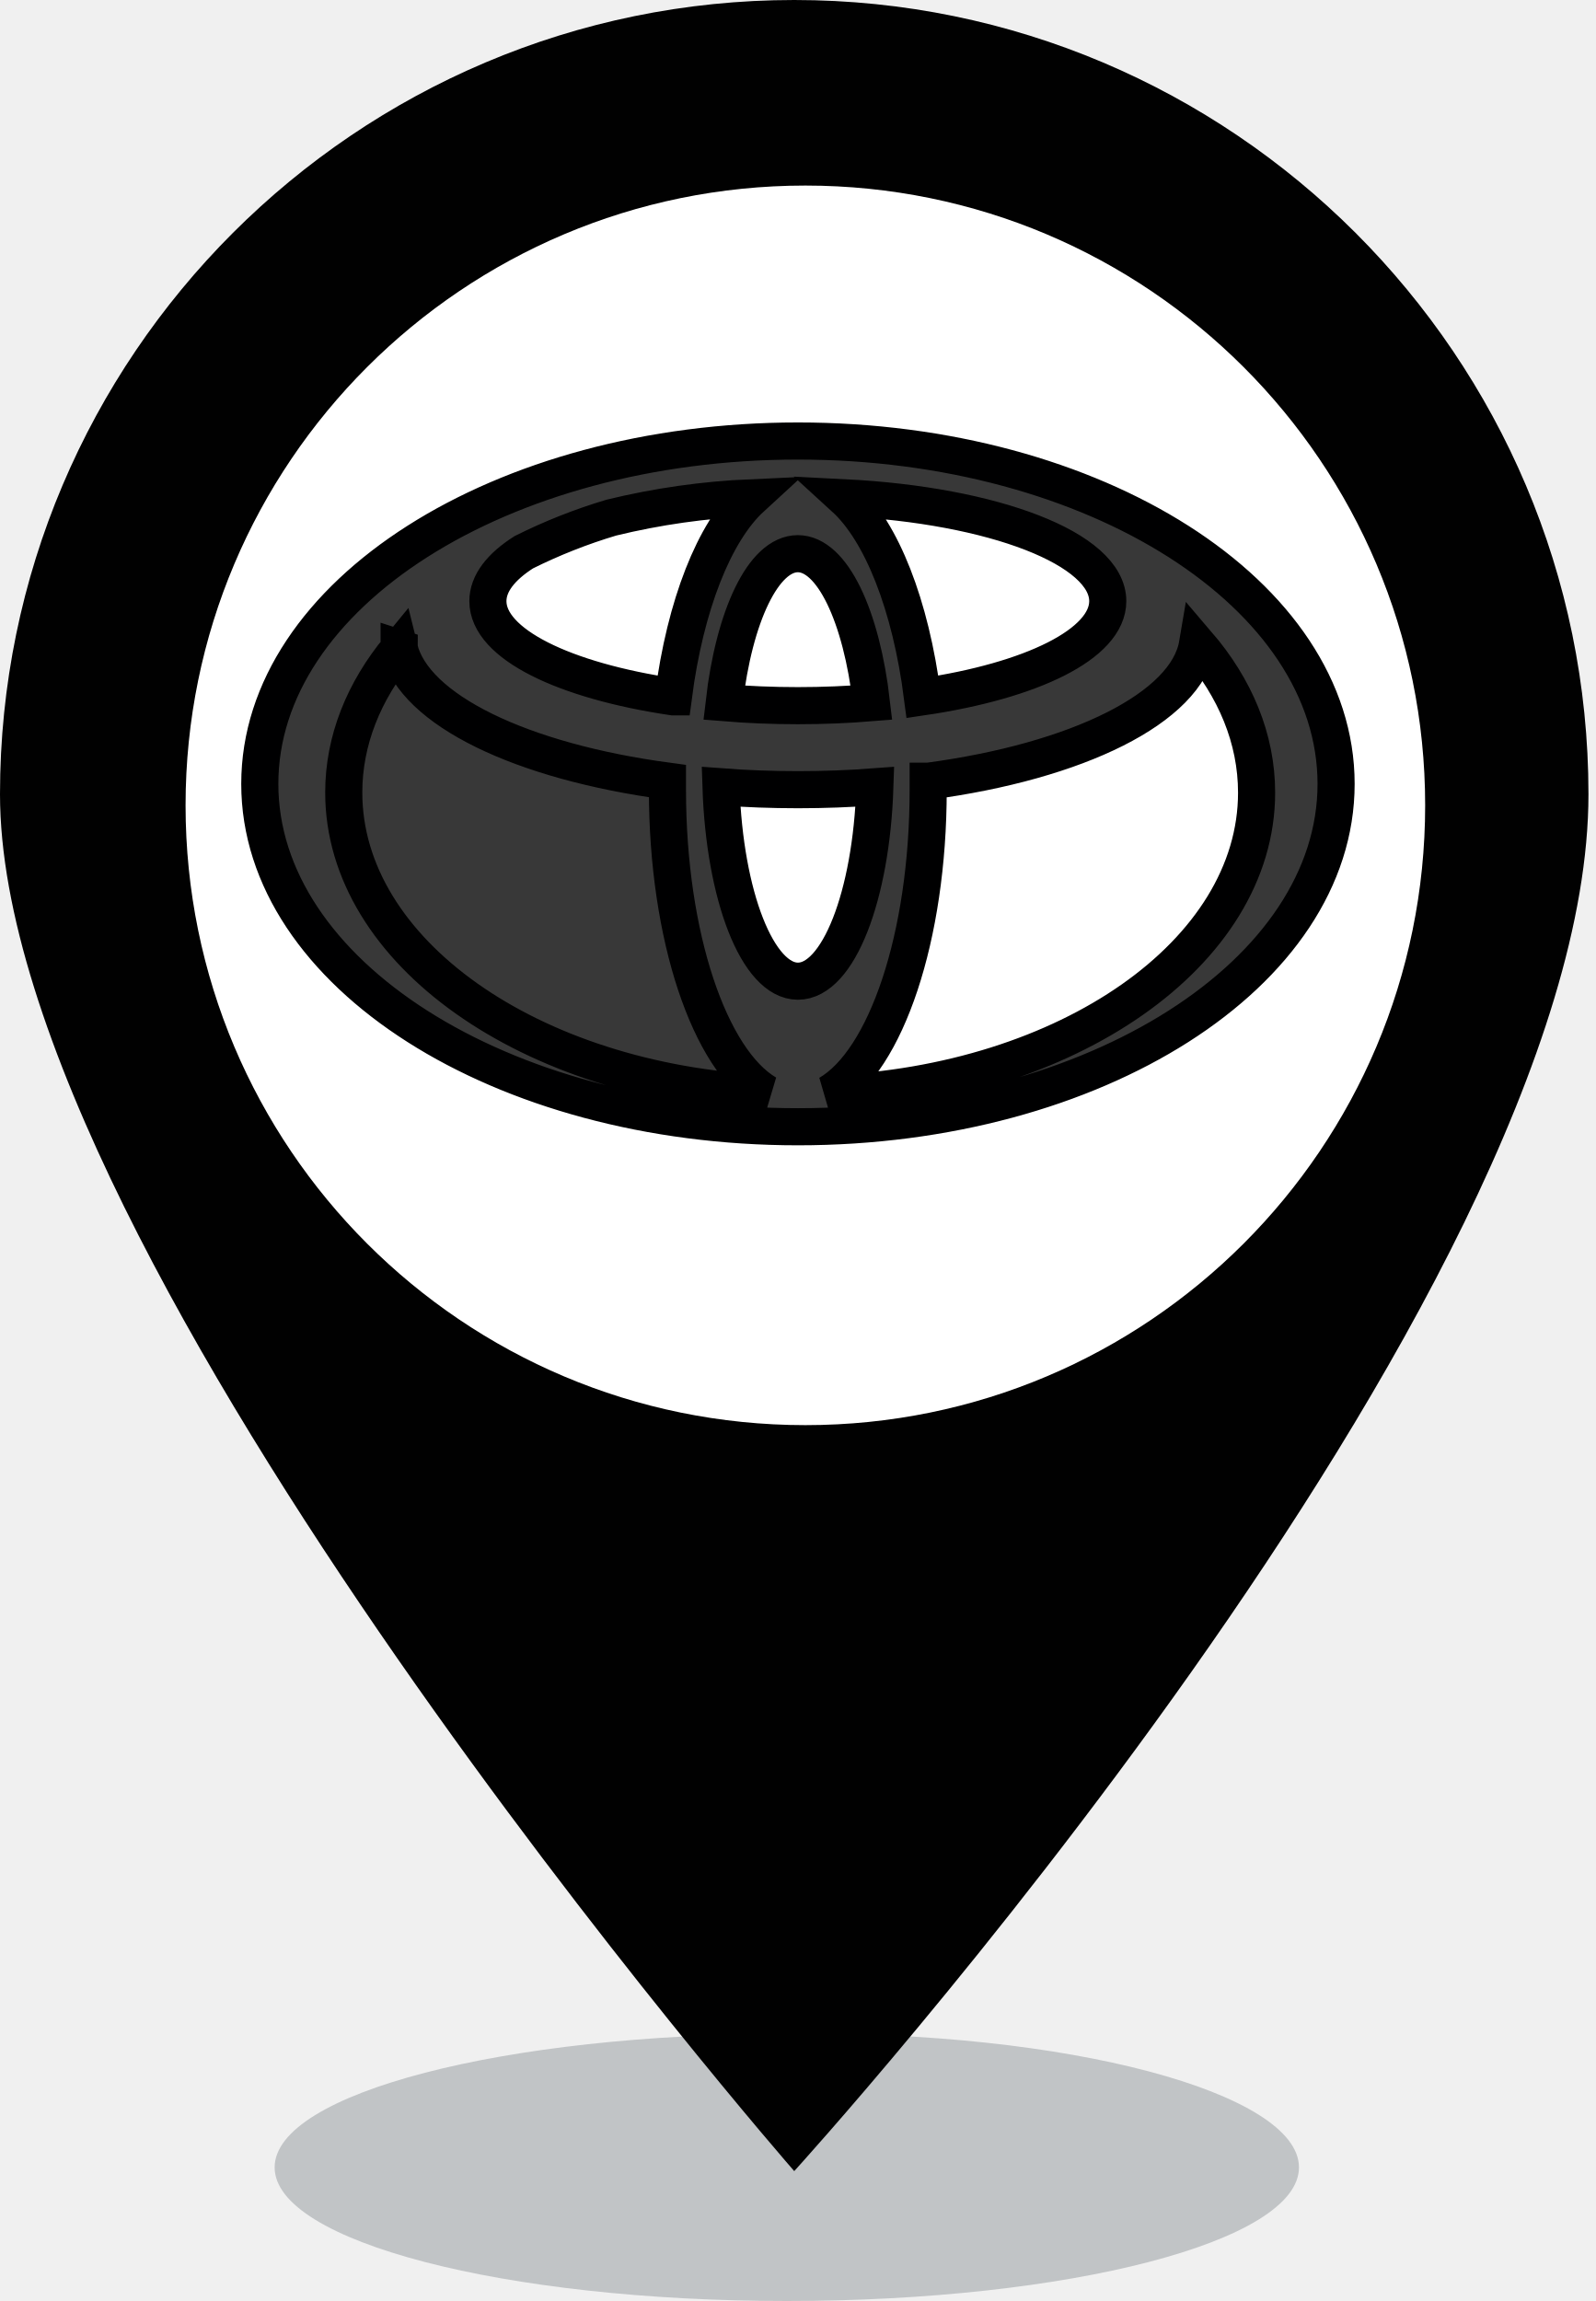
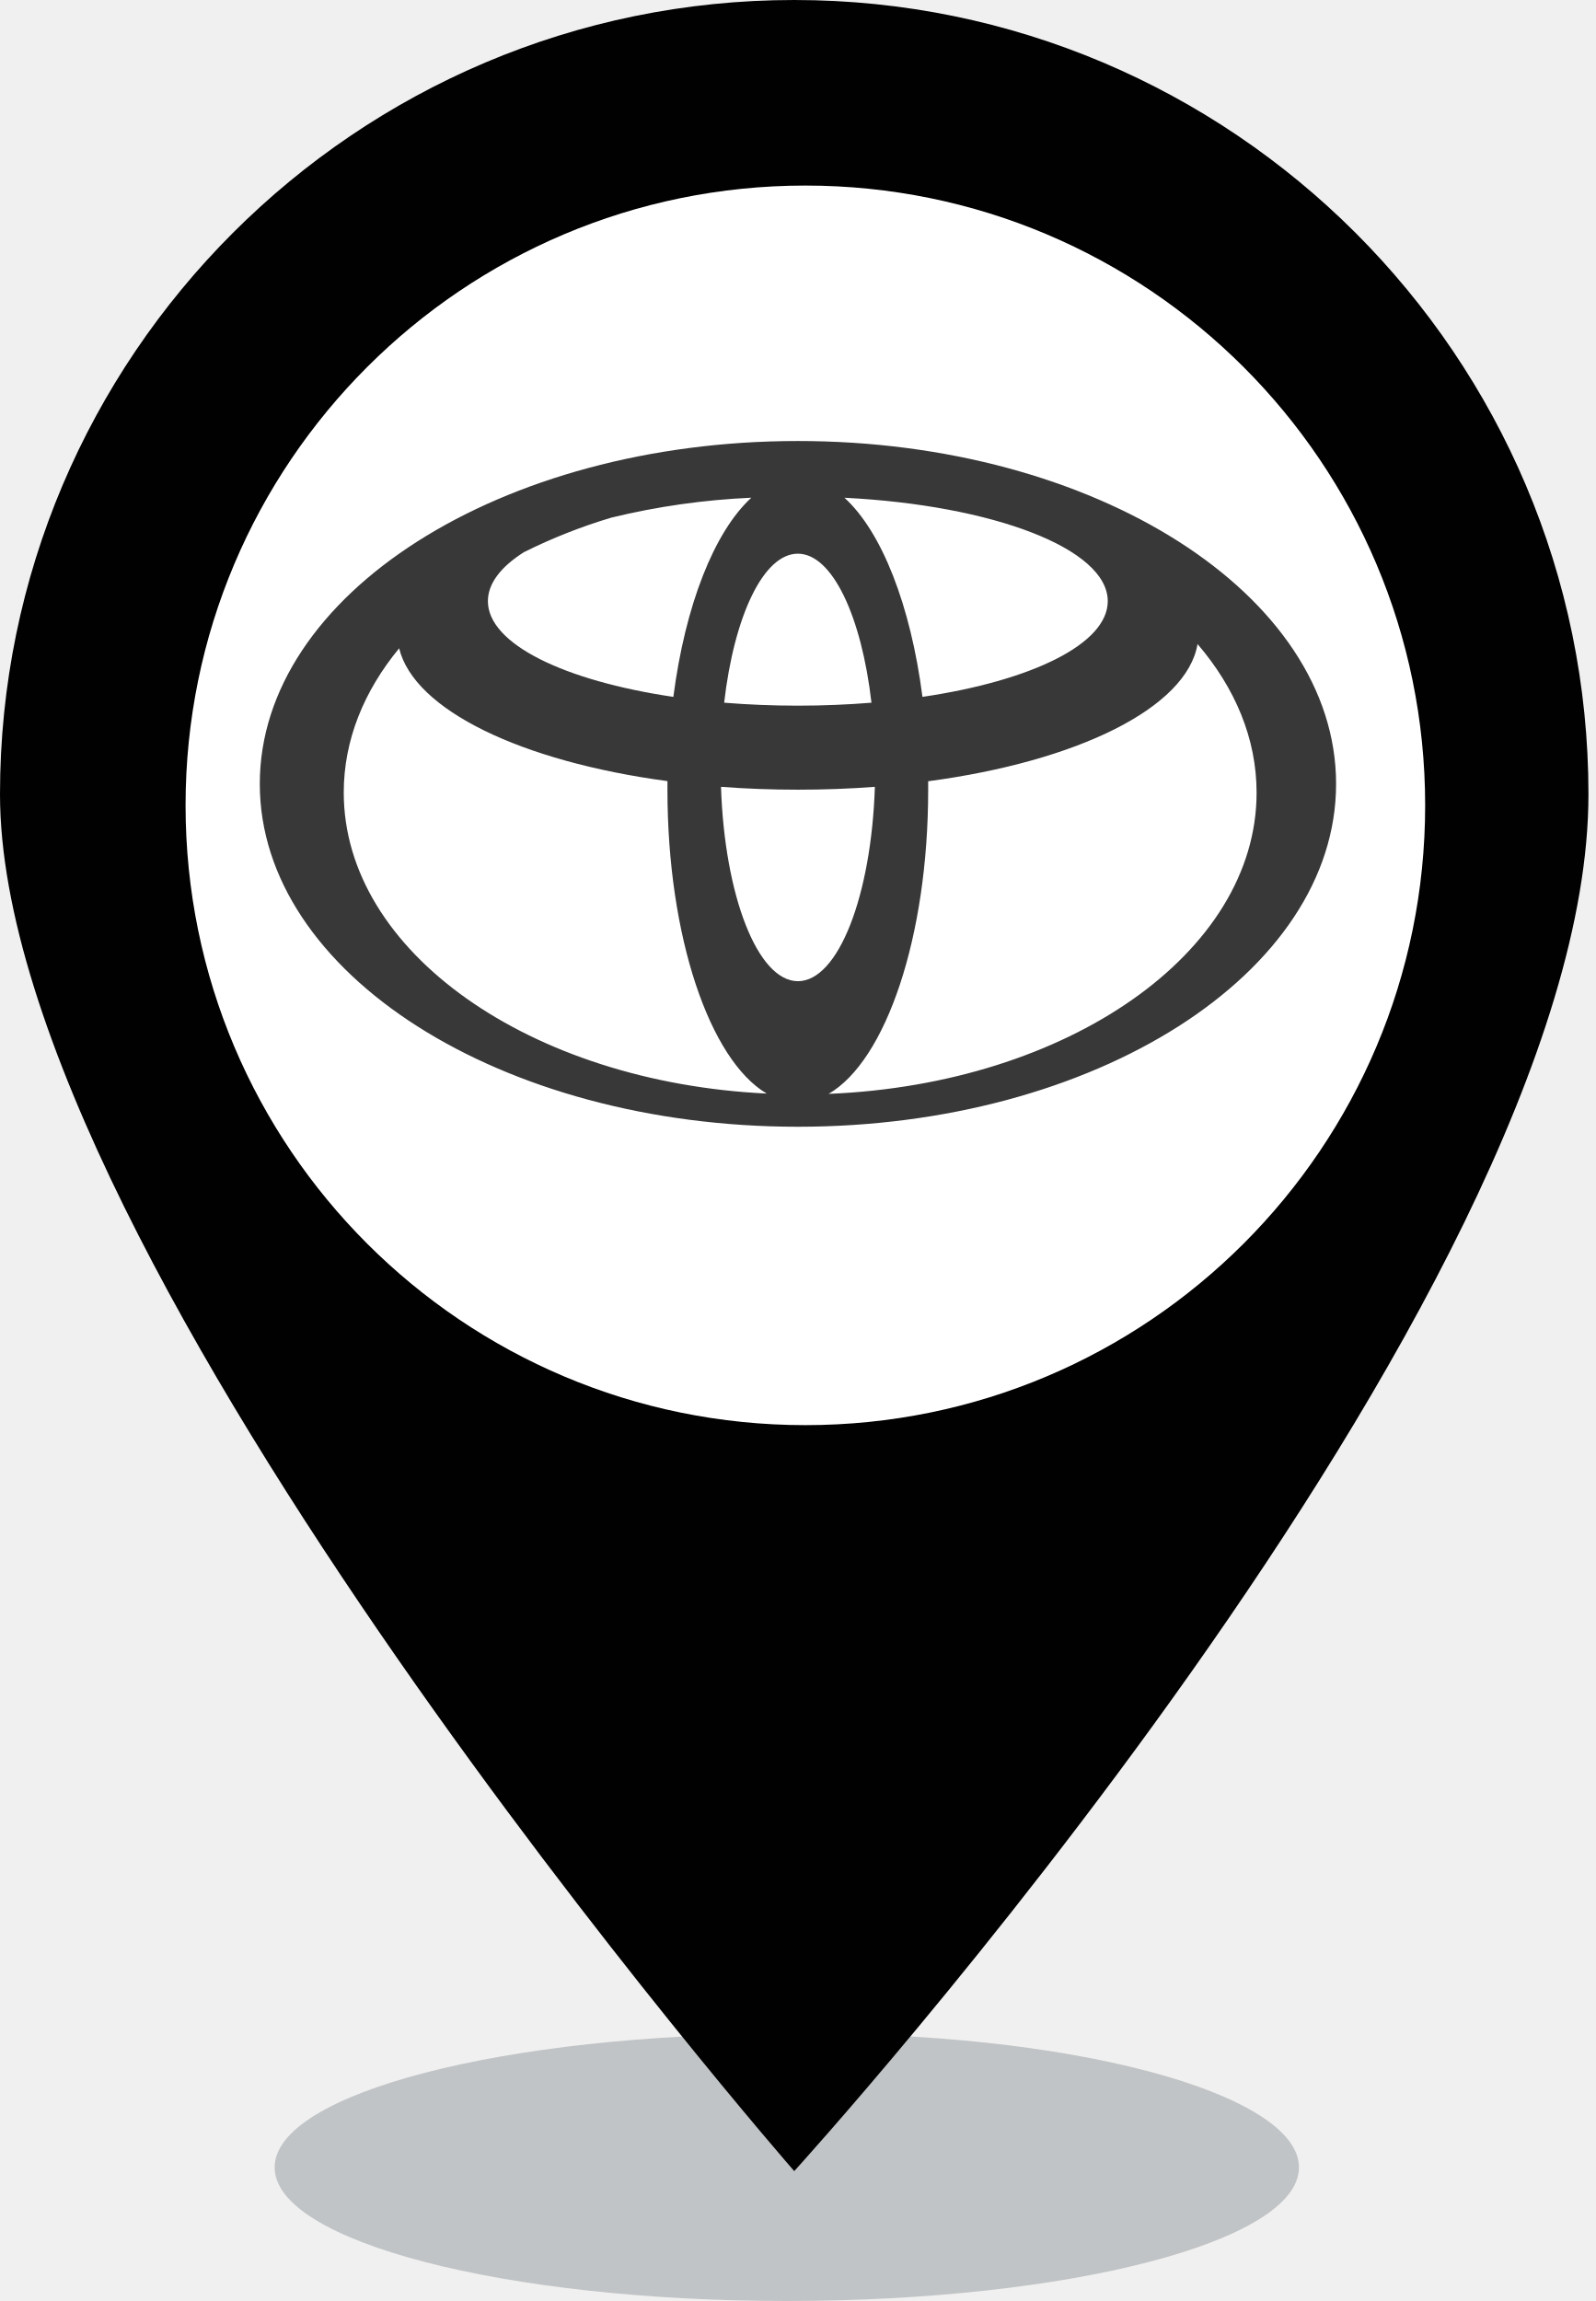
<svg xmlns="http://www.w3.org/2000/svg" width="43" height="62" viewBox="0 0 43 62" fill="none">
  <g clip-path="url(#clip0_2006_226)">
    <path opacity="0.2" d="M35 58.4C35 60.4 28.8 62 21.2 62C13.6 62 7.4 60.4 7.4 58.4C7.4 56.4 13.6 54.8 21.2 54.8C28.8 54.7 35 56.4 35 58.4Z" fill="#05141F" />
    <path d="M21.4 0C9.6 0 0 9.6 0 21.4C0 34 21.4 58.5 21.4 58.5C21.4 58.5 42.8 35 42.8 21.4C42.8 9.6 33.2 0 21.4 0ZM21.4 33.7C14.1 33.7 8.2 27.8 8.2 20.5C8.2 13.2 14.1 7.3 21.4 7.3C28.7 7.3 34.6 13.2 34.6 20.5C34.6 27.8 28.7 33.7 21.4 33.7Z" fill="#010101" />
    <path d="M21.7 38.4C30.923 38.4 38.4 30.923 38.4 21.7C38.4 12.477 30.923 5 21.7 5C12.477 5 5 12.477 5 21.7C5 30.923 12.477 38.4 21.7 38.4Z" fill="white" />
-     <path d="M10.755 17.469C10.755 17.468 10.754 17.466 10.754 17.465L10.757 17.466C10.757 17.467 10.756 17.468 10.755 17.469ZM10.755 17.469C9.803 18.622 9.262 19.948 9.262 21.354C9.262 25.645 14.287 29.161 20.659 29.466C19.124 28.563 17.984 25.242 17.984 21.283V21.047C14.059 20.52 11.161 19.136 10.755 17.469ZM21.5 11.883C13.492 11.883 7 16.019 7 21.122C7 26.224 13.492 30.36 21.5 30.36C29.508 30.36 36 26.224 36 21.122C36 16.019 29.508 11.883 21.5 11.883ZM19.427 21.201C20.098 21.252 20.791 21.278 21.5 21.278C22.209 21.278 22.902 21.252 23.573 21.201C23.478 24.137 22.586 26.438 21.5 26.438C20.414 26.438 19.522 24.134 19.427 21.201ZM25.014 21.05C29.032 20.514 31.976 19.074 32.267 17.354C33.28 18.536 33.858 19.901 33.858 21.358C33.858 25.678 28.763 29.212 22.327 29.474C23.869 28.58 25.009 25.251 25.009 21.286V21.05H25.014ZM22.754 13.412C26.77 13.614 29.848 14.786 29.848 16.198C29.848 17.351 27.795 18.343 24.855 18.777C24.537 16.307 23.759 14.329 22.754 13.412ZM23.481 18.934C22.845 18.986 22.18 19.014 21.497 19.014C20.813 19.014 20.148 18.986 19.512 18.934C19.78 16.606 20.567 14.919 21.497 14.919C22.426 14.919 23.213 16.607 23.481 18.934ZM18.14 18.777C15.199 18.342 13.146 17.35 13.146 16.198C13.146 15.721 13.496 15.273 14.115 14.879C14.873 14.501 15.662 14.189 16.474 13.947C17.71 13.646 18.973 13.467 20.244 13.411C19.244 14.329 18.463 16.307 18.143 18.777H18.14Z" fill="#383838" />
-     <path d="M10.755 17.469C10.755 17.468 10.754 17.466 10.754 17.465L10.757 17.466C10.757 17.467 10.756 17.468 10.755 17.469ZM10.755 17.469C9.803 18.622 9.262 19.948 9.262 21.354C9.262 25.645 14.287 29.161 20.659 29.466C19.124 28.563 17.984 25.242 17.984 21.283V21.047C14.059 20.52 11.161 19.136 10.755 17.469ZM21.5 11.883C13.492 11.883 7 16.019 7 21.122C7 26.224 13.492 30.36 21.5 30.36C29.508 30.36 36 26.224 36 21.122C36 16.019 29.508 11.883 21.5 11.883ZM19.427 21.201C20.098 21.252 20.791 21.278 21.5 21.278C22.209 21.278 22.902 21.252 23.573 21.201C23.478 24.137 22.586 26.438 21.5 26.438C20.414 26.438 19.522 24.134 19.427 21.201ZM25.014 21.05C29.032 20.514 31.976 19.074 32.267 17.354C33.28 18.536 33.858 19.901 33.858 21.358C33.858 25.678 28.763 29.212 22.327 29.474C23.869 28.58 25.009 25.251 25.009 21.286V21.05H25.014ZM22.754 13.412C26.77 13.614 29.848 14.786 29.848 16.198C29.848 17.351 27.795 18.343 24.855 18.777C24.537 16.307 23.759 14.329 22.754 13.412ZM23.481 18.934C22.845 18.986 22.18 19.014 21.497 19.014C20.813 19.014 20.148 18.986 19.512 18.934C19.78 16.606 20.567 14.919 21.497 14.919C22.426 14.919 23.213 16.607 23.481 18.934ZM18.14 18.777C15.199 18.342 13.146 17.35 13.146 16.198C13.146 15.721 13.496 15.273 14.115 14.879C14.873 14.501 15.662 14.189 16.474 13.947C17.71 13.646 18.973 13.467 20.244 13.411C19.244 14.329 18.463 16.307 18.143 18.777H18.14Z" stroke="#000001" />
+     <path fill-rule="evenodd" clip-rule="evenodd" d="M21.5 11.883C13.492 11.883 7 16.019 7 21.122C7 26.224 13.492 30.36 21.5 30.36C29.508 30.36 36 26.224 36 21.122C36 16.019 29.508 11.883 21.5 11.883ZM10.754 17.465C11.156 19.134 14.056 20.52 17.984 21.047C17.984 21.125 17.984 21.204 17.984 21.283C17.984 25.242 19.124 28.563 20.659 29.466C14.287 29.161 9.262 25.645 9.262 21.354C9.262 19.946 9.804 18.62 10.757 17.466L10.754 17.465ZM19.427 21.201C20.098 21.252 20.791 21.278 21.5 21.278C22.209 21.278 22.902 21.252 23.573 21.201C23.478 24.137 22.586 26.438 21.5 26.438C20.414 26.438 19.522 24.134 19.427 21.201ZM25.014 21.05C29.032 20.514 31.976 19.074 32.267 17.354C33.28 18.536 33.858 19.901 33.858 21.358C33.858 25.678 28.763 29.212 22.327 29.474C23.869 28.58 25.009 25.251 25.009 21.286C25.009 21.207 25.009 21.128 25.009 21.05H25.014ZM22.754 13.412C26.77 13.614 29.848 14.786 29.848 16.198C29.848 17.351 27.795 18.343 24.855 18.777C24.537 16.307 23.759 14.329 22.754 13.412ZM23.481 18.934C22.845 18.986 22.18 19.014 21.497 19.014C20.813 19.014 20.148 18.986 19.512 18.934C19.78 16.606 20.567 14.919 21.497 14.919C22.426 14.919 23.213 16.607 23.481 18.934ZM18.14 18.777C15.199 18.342 13.146 17.35 13.146 16.198C13.146 15.721 13.496 15.273 14.115 14.879C14.873 14.501 15.662 14.189 16.474 13.947C17.71 13.646 18.973 13.467 20.244 13.411C19.244 14.329 18.463 16.307 18.143 18.777H18.14Z" fill="#383838" />
  </g>
  <defs>
    <clipPath id="clip0_2006_226">
      <rect width="42.8" height="62" fill="white" />
    </clipPath>
  </defs>
</svg>
